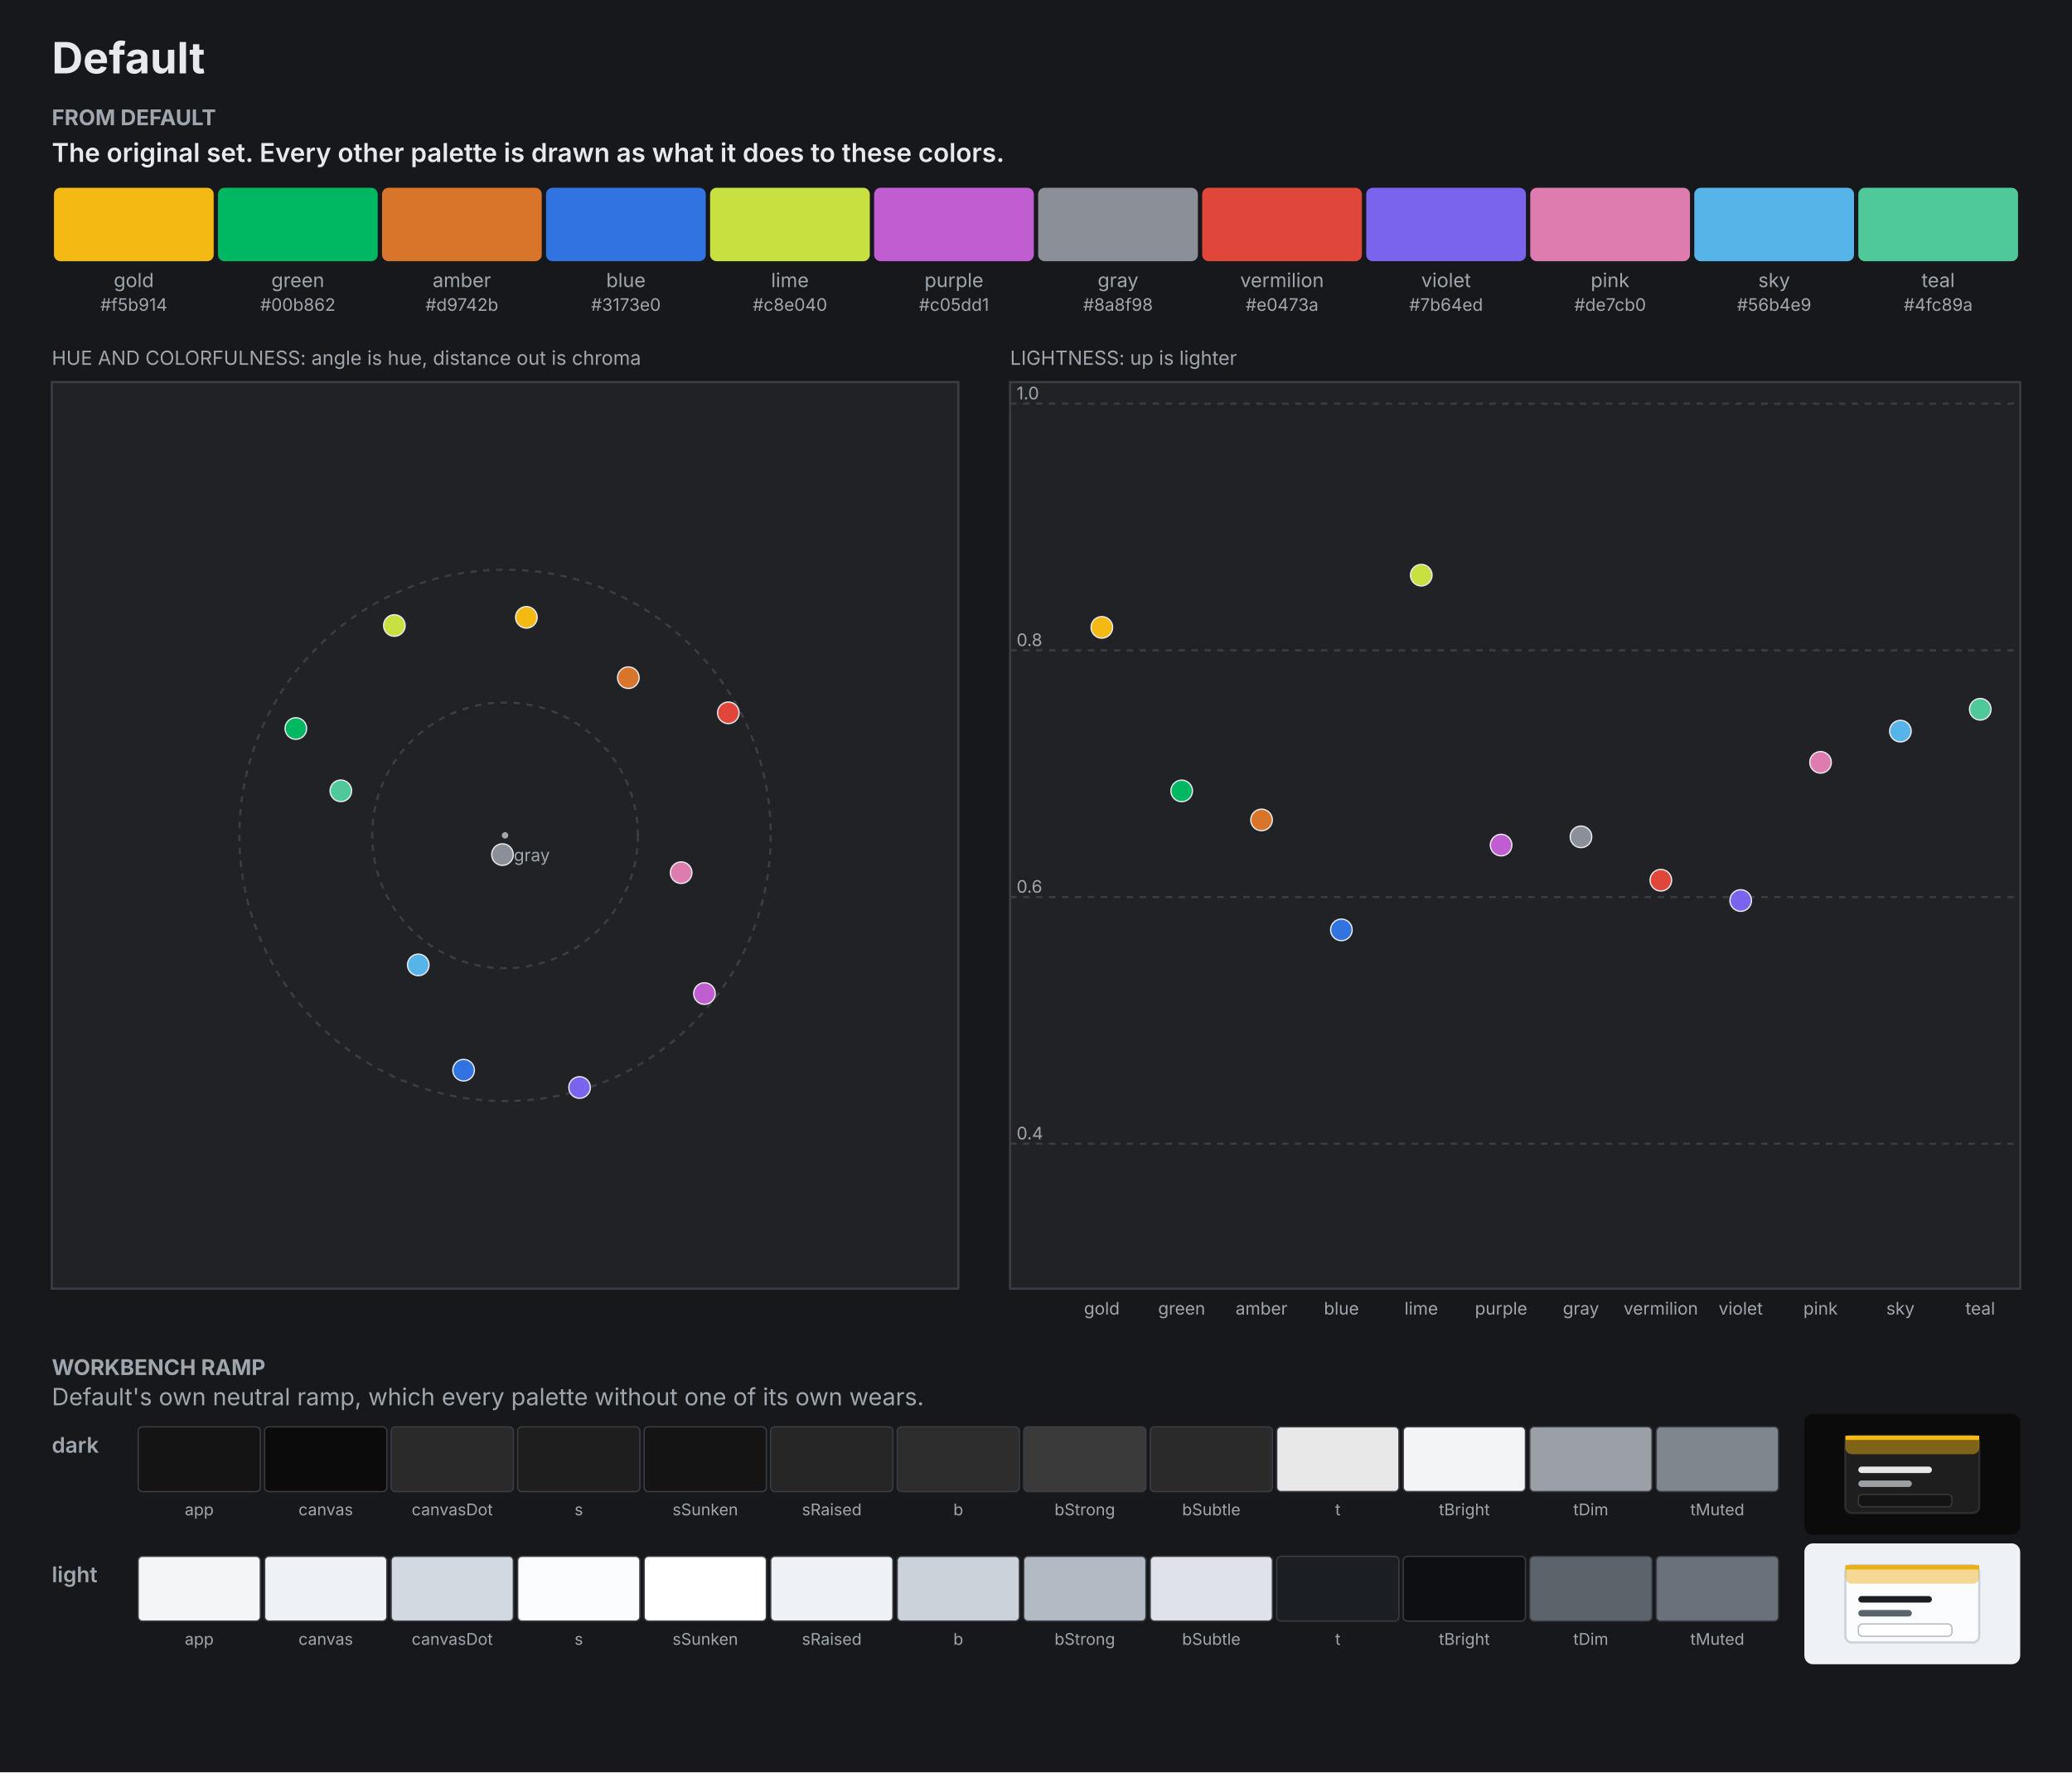
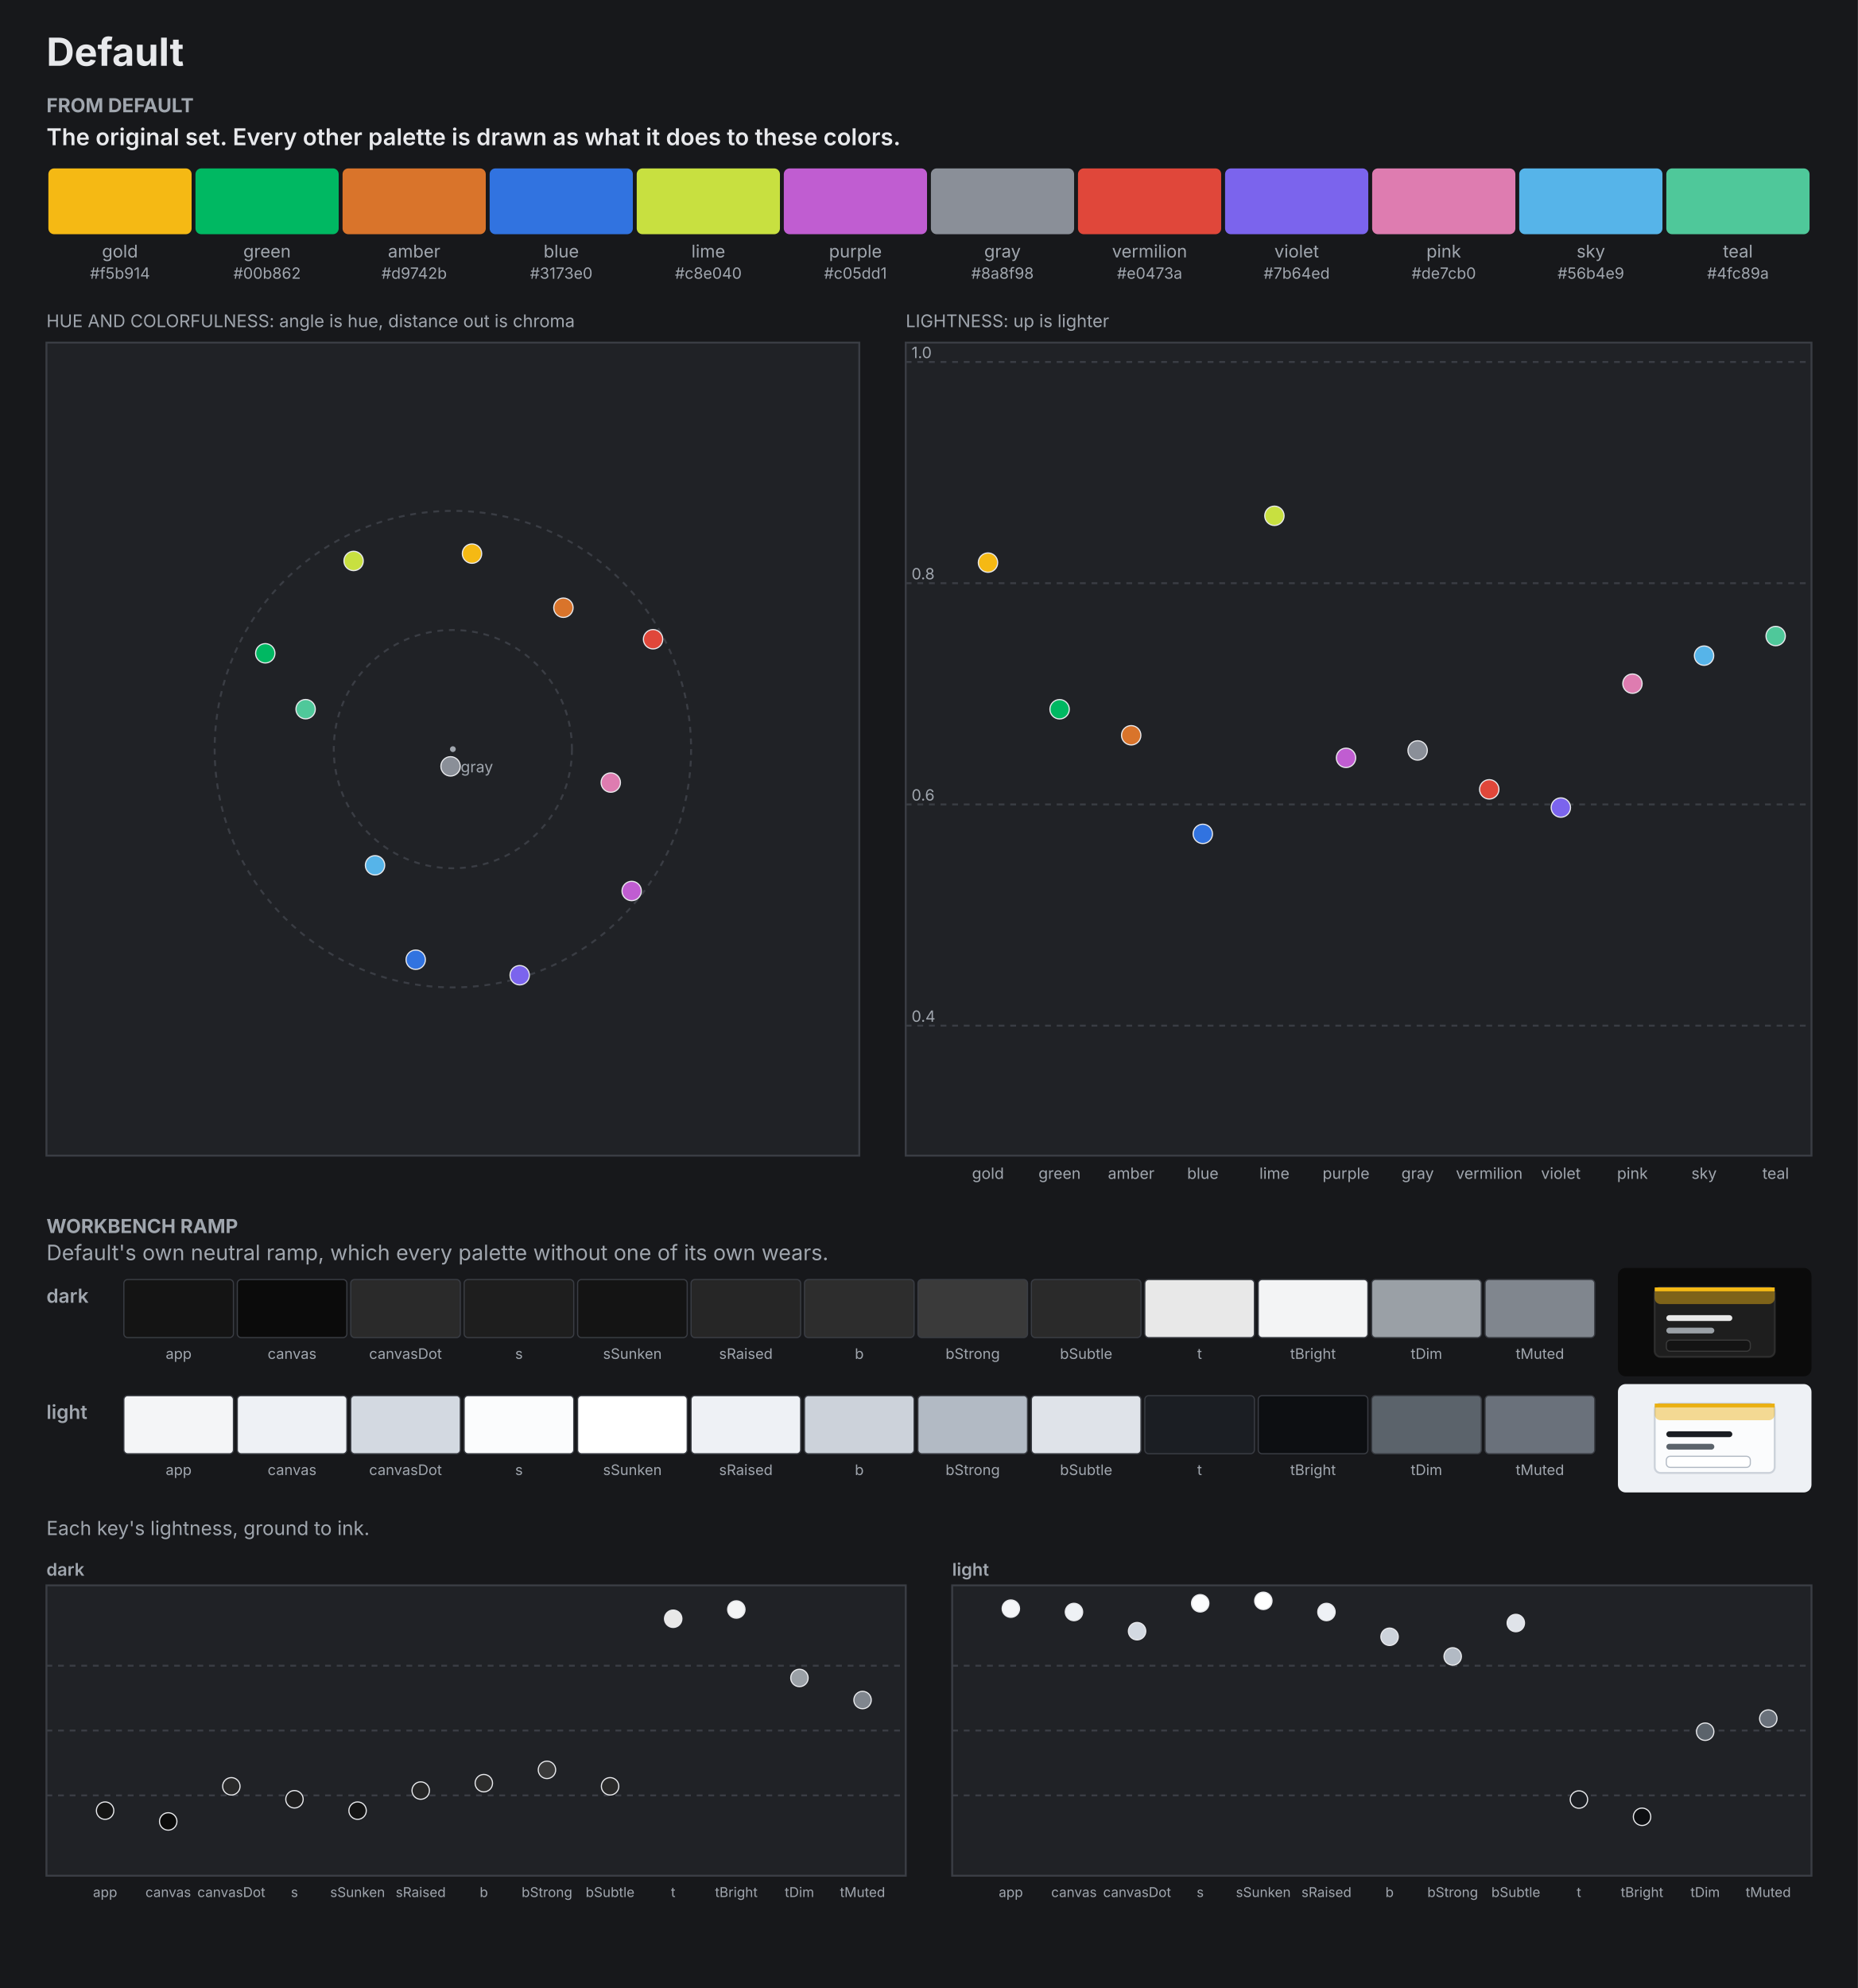
- <svg xmlns="http://www.w3.org/2000/svg" width="960" height="821" viewBox="0 0 960 821" font-family="system-ui, -apple-system, Segoe UI, sans-serif">
+ <svg xmlns="http://www.w3.org/2000/svg" width="960" height="1027" viewBox="0 0 960 1027" font-family="system-ui, -apple-system, Segoe UI, sans-serif">
  <defs>
    <marker id="head" viewBox="0 0 6 6" refX="5" refY="3" markerWidth="6" markerHeight="6" orient="auto">
      <path d="M0,0 L6,3 L0,6 z" fill="#e8e9ec" />
    </marker>
    <marker id="headDim" viewBox="0 0 6 6" refX="5" refY="3" markerWidth="6" markerHeight="6" orient="auto">
      <path d="M0,0 L6,3 L0,6 z" fill="#a0a6ae" />
    </marker>
    <linearGradient id="hues">
      <stop offset="0" stop-color="oklch(0.75 0.12 0)" />
      <stop offset="0.042" stop-color="oklch(0.75 0.12 15)" />
      <stop offset="0.083" stop-color="oklch(0.75 0.12 30)" />
      <stop offset="0.125" stop-color="oklch(0.75 0.12 45)" />
      <stop offset="0.167" stop-color="oklch(0.75 0.12 60)" />
      <stop offset="0.208" stop-color="oklch(0.75 0.12 75)" />
      <stop offset="0.25" stop-color="oklch(0.75 0.12 90)" />
      <stop offset="0.292" stop-color="oklch(0.75 0.12 105)" />
      <stop offset="0.333" stop-color="oklch(0.75 0.12 120)" />
      <stop offset="0.375" stop-color="oklch(0.75 0.12 135)" />
      <stop offset="0.417" stop-color="oklch(0.75 0.12 150)" />
      <stop offset="0.458" stop-color="oklch(0.75 0.12 165)" />
      <stop offset="0.5" stop-color="oklch(0.75 0.12 180)" />
      <stop offset="0.542" stop-color="oklch(0.75 0.12 195)" />
      <stop offset="0.583" stop-color="oklch(0.75 0.12 210)" />
      <stop offset="0.625" stop-color="oklch(0.75 0.12 225)" />
      <stop offset="0.667" stop-color="oklch(0.75 0.12 240)" />
      <stop offset="0.708" stop-color="oklch(0.75 0.12 255)" />
      <stop offset="0.75" stop-color="oklch(0.75 0.12 270)" />
      <stop offset="0.792" stop-color="oklch(0.75 0.12 285)" />
      <stop offset="0.833" stop-color="oklch(0.75 0.12 300)" />
      <stop offset="0.875" stop-color="oklch(0.75 0.12 315)" />
      <stop offset="0.917" stop-color="oklch(0.75 0.12 330)" />
      <stop offset="0.958" stop-color="oklch(0.75 0.12 345)" />
      <stop offset="1" stop-color="oklch(0.75 0.12 360)" />
    </linearGradient>
    <linearGradient id="plasma">
      <stop offset="0" stop-color="rgb(13,8,135)" />
      <stop offset="0.031" stop-color="rgb(29.031,6.594,141.75)" />
      <stop offset="0.062" stop-color="rgb(45.062,5.188,148.5)" />
      <stop offset="0.094" stop-color="rgb(61.094,3.781,155.25)" />
      <stop offset="0.125" stop-color="rgb(75.5,2.75,160.125)" />
      <stop offset="0.156" stop-color="rgb(87.875,2.188,162.656)" />
      <stop offset="0.188" stop-color="rgb(100.25,1.625,165.188)" />
      <stop offset="0.219" stop-color="rgb(112.625,1.062,167.719)" />
      <stop offset="0.25" stop-color="rgb(124.5,6.5,165.5)" />
      <stop offset="0.281" stop-color="rgb(136.312,12.688,162.688)" />
      <stop offset="0.312" stop-color="rgb(148.125,18.875,159.875)" />
      <stop offset="0.344" stop-color="rgb(159.094,26,155.75)" />
      <stop offset="0.375" stop-color="rgb(168.375,35,149)" />
      <stop offset="0.406" stop-color="rgb(177.656,44,142.25)" />
      <stop offset="0.438" stop-color="rgb(186.938,53,135.5)" />
      <stop offset="0.469" stop-color="rgb(194.906,62,128.094)" />
      <stop offset="0.5" stop-color="rgb(202.5,71,120.5)" />
      <stop offset="0.531" stop-color="rgb(210.094,80,112.906)" />
      <stop offset="0.562" stop-color="rgb(217.312,89.125,105.5)" />
      <stop offset="0.594" stop-color="rgb(223.219,98.688,98.75)" />
      <stop offset="0.625" stop-color="rgb(229.125,108.25,92)" />
      <stop offset="0.656" stop-color="rgb(235.031,117.812,85.25)" />
      <stop offset="0.688" stop-color="rgb(239.625,128.125,78.312)" />
      <stop offset="0.719" stop-color="rgb(243.562,138.812,71.281)" />
      <stop offset="0.75" stop-color="rgb(247.5,149.5,64.25)" />
      <stop offset="0.781" stop-color="rgb(251.062,160.344,57.375)" />
      <stop offset="0.812" stop-color="rgb(251.625,172.438,51.75)" />
      <stop offset="0.844" stop-color="rgb(252.188,184.531,46.125)" />
      <stop offset="0.875" stop-color="rgb(252.75,196.625,40.5)" />
      <stop offset="0.906" stop-color="rgb(250.969,209.344,37.219)" />
      <stop offset="0.938" stop-color="rgb(247.312,222.562,35.812)" />
      <stop offset="0.969" stop-color="rgb(243.656,235.781,34.406)" />
      <stop offset="1" stop-color="rgb(240,249,33)" />
    </linearGradient>
  </defs>
-   <rect x="0" y="0" width="960" height="821" fill="#17181b" />
+   <rect x="0" y="0" width="960" height="1027" fill="#17181b" />
  <text x="24" y="34" font-size="20" fill="#e8e9ec" font-weight="700" text-anchor="start">Default</text>
  <text x="24" y="58" font-size="10" fill="#a0a6ae" font-weight="700" text-anchor="start">FROM DEFAULT</text>
  <text x="24" y="75" font-size="12" fill="#e8e9ec" font-weight="600" text-anchor="start">The original set. Every other palette is drawn as what it does to these colors.</text>
  <rect x="25" y="87" width="74" height="34" fill="#f5b914" rx="3" />
  <text x="62" y="133" font-size="9" fill="#a0a6ae" font-weight="400" text-anchor="middle">gold</text>
  <text x="62" y="144" font-size="8" fill="#a0a6ae" font-weight="400" text-anchor="middle">#f5b914</text>
  <rect x="101" y="87" width="74" height="34" fill="#00b862" rx="3" />
  <text x="138" y="133" font-size="9" fill="#a0a6ae" font-weight="400" text-anchor="middle">green</text>
  <text x="138" y="144" font-size="8" fill="#a0a6ae" font-weight="400" text-anchor="middle">#00b862</text>
  <rect x="177" y="87" width="74" height="34" fill="#d9742b" rx="3" />
  <text x="214" y="133" font-size="9" fill="#a0a6ae" font-weight="400" text-anchor="middle">amber</text>
  <text x="214" y="144" font-size="8" fill="#a0a6ae" font-weight="400" text-anchor="middle">#d9742b</text>
  <rect x="253" y="87" width="74" height="34" fill="#3173e0" rx="3" />
  <text x="290" y="133" font-size="9" fill="#a0a6ae" font-weight="400" text-anchor="middle">blue</text>
  <text x="290" y="144" font-size="8" fill="#a0a6ae" font-weight="400" text-anchor="middle">#3173e0</text>
  <rect x="329" y="87" width="74" height="34" fill="#c8e040" rx="3" />
  <text x="366" y="133" font-size="9" fill="#a0a6ae" font-weight="400" text-anchor="middle">lime</text>
  <text x="366" y="144" font-size="8" fill="#a0a6ae" font-weight="400" text-anchor="middle">#c8e040</text>
  <rect x="405" y="87" width="74" height="34" fill="#c05dd1" rx="3" />
  <text x="442" y="133" font-size="9" fill="#a0a6ae" font-weight="400" text-anchor="middle">purple</text>
  <text x="442" y="144" font-size="8" fill="#a0a6ae" font-weight="400" text-anchor="middle">#c05dd1</text>
  <rect x="481" y="87" width="74" height="34" fill="#8a8f98" rx="3" />
  <text x="518" y="133" font-size="9" fill="#a0a6ae" font-weight="400" text-anchor="middle">gray</text>
  <text x="518" y="144" font-size="8" fill="#a0a6ae" font-weight="400" text-anchor="middle">#8a8f98</text>
  <rect x="557" y="87" width="74" height="34" fill="#e0473a" rx="3" />
  <text x="594" y="133" font-size="9" fill="#a0a6ae" font-weight="400" text-anchor="middle">vermilion</text>
  <text x="594" y="144" font-size="8" fill="#a0a6ae" font-weight="400" text-anchor="middle">#e0473a</text>
  <rect x="633" y="87" width="74" height="34" fill="#7b64ed" rx="3" />
  <text x="670" y="133" font-size="9" fill="#a0a6ae" font-weight="400" text-anchor="middle">violet</text>
  <text x="670" y="144" font-size="8" fill="#a0a6ae" font-weight="400" text-anchor="middle">#7b64ed</text>
  <rect x="709" y="87" width="74" height="34" fill="#de7cb0" rx="3" />
  <text x="746" y="133" font-size="9" fill="#a0a6ae" font-weight="400" text-anchor="middle">pink</text>
  <text x="746" y="144" font-size="8" fill="#a0a6ae" font-weight="400" text-anchor="middle">#de7cb0</text>
  <rect x="785" y="87" width="74" height="34" fill="#56b4e9" rx="3" />
  <text x="822" y="133" font-size="9" fill="#a0a6ae" font-weight="400" text-anchor="middle">sky</text>
  <text x="822" y="144" font-size="8" fill="#a0a6ae" font-weight="400" text-anchor="middle">#56b4e9</text>
  <rect x="861" y="87" width="74" height="34" fill="#4fc89a" rx="3" />
  <text x="898" y="133" font-size="9" fill="#a0a6ae" font-weight="400" text-anchor="middle">teal</text>
  <text x="898" y="144" font-size="8" fill="#a0a6ae" font-weight="400" text-anchor="middle">#4fc89a</text>
  <text x="24" y="169" font-size="9" fill="#a0a6ae" font-weight="400" text-anchor="start">HUE AND COLORFULNESS: angle is hue, distance out is chroma</text>
  <rect x="24" y="177" width="420" height="420" fill="#202226" stroke="#3a3d44" />
  <path d="M430,387 A196,196 0 0 0 429.254,369.917" stroke="oklch(0.75 0.13 2.5)" stroke-width="5" fill="none" />
  <path d="M429.254,369.917 A196,196 0 0 0 427.022,352.965" stroke="oklch(0.75 0.13 7.5)" stroke-width="5" fill="none" />
  <path d="M427.022,352.965 A196,196 0 0 0 423.321,336.271" stroke="oklch(0.75 0.13 12.5)" stroke-width="5" fill="none" />
  <path d="M423.321,336.271 A196,196 0 0 0 418.18,319.964" stroke="oklch(0.75 0.13 17.5)" stroke-width="5" fill="none" />
  <path d="M418.18,319.964 A196,196 0 0 0 411.636,304.167" stroke="oklch(0.75 0.13 22.5)" stroke-width="5" fill="none" />
  <path d="M411.636,304.167 A196,196 0 0 0 403.741,289" stroke="oklch(0.75 0.13 27.5)" stroke-width="5" fill="none" />
  <path d="M403.741,289 A196,196 0 0 0 394.554,274.579" stroke="oklch(0.75 0.13 32.5)" stroke-width="5" fill="none" />
  <path d="M394.554,274.579 A196,196 0 0 0 384.145,261.014" stroke="oklch(0.75 0.13 37.5)" stroke-width="5" fill="none" />
  <path d="M384.145,261.014 A196,196 0 0 0 372.593,248.407" stroke="oklch(0.75 0.13 42.5)" stroke-width="5" fill="none" />
  <path d="M372.593,248.407 A196,196 0 0 0 359.986,236.855" stroke="oklch(0.75 0.13 47.5)" stroke-width="5" fill="none" />
  <path d="M359.986,236.855 A196,196 0 0 0 346.421,226.446" stroke="oklch(0.75 0.13 52.5)" stroke-width="5" fill="none" />
  <path d="M346.421,226.446 A196,196 0 0 0 332,217.259" stroke="oklch(0.75 0.13 57.5)" stroke-width="5" fill="none" />
  <path d="M332,217.259 A196,196 0 0 0 316.833,209.364" stroke="oklch(0.75 0.13 62.5)" stroke-width="5" fill="none" />
  <path d="M316.833,209.364 A196,196 0 0 0 301.036,202.82" stroke="oklch(0.75 0.13 67.5)" stroke-width="5" fill="none" />
  <path d="M301.036,202.82 A196,196 0 0 0 284.729,197.679" stroke="oklch(0.75 0.13 72.5)" stroke-width="5" fill="none" />
  <path d="M284.729,197.679 A196,196 0 0 0 268.035,193.978" stroke="oklch(0.75 0.13 77.5)" stroke-width="5" fill="none" />
  <path d="M268.035,193.978 A196,196 0 0 0 251.083,191.746" stroke="oklch(0.75 0.13 82.5)" stroke-width="5" fill="none" />
  <path d="M251.083,191.746 A196,196 0 0 0 234,191" stroke="oklch(0.75 0.13 87.5)" stroke-width="5" fill="none" />
  <path d="M234,191 A196,196 0 0 0 216.917,191.746" stroke="oklch(0.75 0.13 92.5)" stroke-width="5" fill="none" />
  <path d="M216.917,191.746 A196,196 0 0 0 199.965,193.978" stroke="oklch(0.75 0.13 97.5)" stroke-width="5" fill="none" />
  <path d="M199.965,193.978 A196,196 0 0 0 183.271,197.679" stroke="oklch(0.75 0.13 102.5)" stroke-width="5" fill="none" />
  <path d="M183.271,197.679 A196,196 0 0 0 166.964,202.82" stroke="oklch(0.75 0.13 107.5)" stroke-width="5" fill="none" />
  <path d="M166.964,202.82 A196,196 0 0 0 151.167,209.364" stroke="oklch(0.75 0.13 112.5)" stroke-width="5" fill="none" />
  <path d="M151.167,209.364 A196,196 0 0 0 136,217.259" stroke="oklch(0.75 0.13 117.5)" stroke-width="5" fill="none" />
  <path d="M136,217.259 A196,196 0 0 0 121.579,226.446" stroke="oklch(0.75 0.13 122.5)" stroke-width="5" fill="none" />
  <path d="M121.579,226.446 A196,196 0 0 0 108.014,236.855" stroke="oklch(0.75 0.13 127.5)" stroke-width="5" fill="none" />
  <path d="M108.014,236.855 A196,196 0 0 0 95.407,248.407" stroke="oklch(0.75 0.13 132.5)" stroke-width="5" fill="none" />
  <path d="M95.407,248.407 A196,196 0 0 0 83.855,261.014" stroke="oklch(0.75 0.13 137.5)" stroke-width="5" fill="none" />
  <path d="M83.855,261.014 A196,196 0 0 0 73.446,274.579" stroke="oklch(0.75 0.13 142.5)" stroke-width="5" fill="none" />
  <path d="M73.446,274.579 A196,196 0 0 0 64.259,289" stroke="oklch(0.75 0.13 147.5)" stroke-width="5" fill="none" />
  <path d="M64.259,289 A196,196 0 0 0 56.364,304.167" stroke="oklch(0.75 0.13 152.5)" stroke-width="5" fill="none" />
  <path d="M56.364,304.167 A196,196 0 0 0 49.82,319.964" stroke="oklch(0.75 0.13 157.5)" stroke-width="5" fill="none" />
  <path d="M49.82,319.964 A196,196 0 0 0 44.679,336.271" stroke="oklch(0.75 0.13 162.5)" stroke-width="5" fill="none" />
  <path d="M44.679,336.271 A196,196 0 0 0 40.978,352.965" stroke="oklch(0.75 0.13 167.5)" stroke-width="5" fill="none" />
  <path d="M40.978,352.965 A196,196 0 0 0 38.746,369.917" stroke="oklch(0.75 0.13 172.5)" stroke-width="5" fill="none" />
  <path d="M38.746,369.917 A196,196 0 0 0 38,387" stroke="oklch(0.75 0.13 177.5)" stroke-width="5" fill="none" />
  <path d="M38,387 A196,196 0 0 0 38.746,404.083" stroke="oklch(0.75 0.13 182.5)" stroke-width="5" fill="none" />
  <path d="M38.746,404.083 A196,196 0 0 0 40.978,421.035" stroke="oklch(0.75 0.13 187.5)" stroke-width="5" fill="none" />
  <path d="M40.978,421.035 A196,196 0 0 0 44.679,437.729" stroke="oklch(0.75 0.13 192.5)" stroke-width="5" fill="none" />
  <path d="M44.679,437.729 A196,196 0 0 0 49.82,454.036" stroke="oklch(0.75 0.13 197.5)" stroke-width="5" fill="none" />
  <path d="M49.82,454.036 A196,196 0 0 0 56.364,469.833" stroke="oklch(0.75 0.13 202.5)" stroke-width="5" fill="none" />
  <path d="M56.364,469.833 A196,196 0 0 0 64.259,485" stroke="oklch(0.75 0.13 207.5)" stroke-width="5" fill="none" />
  <path d="M64.259,485 A196,196 0 0 0 73.446,499.421" stroke="oklch(0.75 0.13 212.5)" stroke-width="5" fill="none" />
  <path d="M73.446,499.421 A196,196 0 0 0 83.855,512.986" stroke="oklch(0.75 0.13 217.5)" stroke-width="5" fill="none" />
  <path d="M83.855,512.986 A196,196 0 0 0 95.407,525.593" stroke="oklch(0.75 0.13 222.5)" stroke-width="5" fill="none" />
  <path d="M95.407,525.593 A196,196 0 0 0 108.014,537.145" stroke="oklch(0.75 0.13 227.5)" stroke-width="5" fill="none" />
  <path d="M108.014,537.145 A196,196 0 0 0 121.579,547.554" stroke="oklch(0.75 0.13 232.5)" stroke-width="5" fill="none" />
  <path d="M121.579,547.554 A196,196 0 0 0 136,556.741" stroke="oklch(0.75 0.13 237.5)" stroke-width="5" fill="none" />
  <path d="M136,556.741 A196,196 0 0 0 151.167,564.636" stroke="oklch(0.75 0.13 242.5)" stroke-width="5" fill="none" />
  <path d="M151.167,564.636 A196,196 0 0 0 166.964,571.18" stroke="oklch(0.75 0.13 247.5)" stroke-width="5" fill="none" />
  <path d="M166.964,571.18 A196,196 0 0 0 183.271,576.321" stroke="oklch(0.75 0.13 252.5)" stroke-width="5" fill="none" />
  <path d="M183.271,576.321 A196,196 0 0 0 199.965,580.022" stroke="oklch(0.75 0.13 257.5)" stroke-width="5" fill="none" />
  <path d="M199.965,580.022 A196,196 0 0 0 216.917,582.254" stroke="oklch(0.75 0.13 262.5)" stroke-width="5" fill="none" />
  <path d="M216.917,582.254 A196,196 0 0 0 234,583" stroke="oklch(0.75 0.13 267.5)" stroke-width="5" fill="none" />
  <path d="M234,583 A196,196 0 0 0 251.083,582.254" stroke="oklch(0.75 0.13 272.5)" stroke-width="5" fill="none" />
  <path d="M251.083,582.254 A196,196 0 0 0 268.035,580.022" stroke="oklch(0.75 0.13 277.5)" stroke-width="5" fill="none" />
  <path d="M268.035,580.022 A196,196 0 0 0 284.729,576.321" stroke="oklch(0.75 0.13 282.5)" stroke-width="5" fill="none" />
  <path d="M284.729,576.321 A196,196 0 0 0 301.036,571.18" stroke="oklch(0.75 0.13 287.5)" stroke-width="5" fill="none" />
  <path d="M301.036,571.18 A196,196 0 0 0 316.833,564.636" stroke="oklch(0.75 0.13 292.5)" stroke-width="5" fill="none" />
  <path d="M316.833,564.636 A196,196 0 0 0 332,556.741" stroke="oklch(0.75 0.13 297.5)" stroke-width="5" fill="none" />
  <path d="M332,556.741 A196,196 0 0 0 346.421,547.554" stroke="oklch(0.75 0.13 302.5)" stroke-width="5" fill="none" />
  <path d="M346.421,547.554 A196,196 0 0 0 359.986,537.145" stroke="oklch(0.75 0.13 307.5)" stroke-width="5" fill="none" />
  <path d="M359.986,537.145 A196,196 0 0 0 372.593,525.593" stroke="oklch(0.75 0.13 312.5)" stroke-width="5" fill="none" />
  <path d="M372.593,525.593 A196,196 0 0 0 384.145,512.986" stroke="oklch(0.75 0.13 317.5)" stroke-width="5" fill="none" />
  <path d="M384.145,512.986 A196,196 0 0 0 394.554,499.421" stroke="oklch(0.75 0.13 322.5)" stroke-width="5" fill="none" />
  <path d="M394.554,499.421 A196,196 0 0 0 403.741,485" stroke="oklch(0.75 0.13 327.5)" stroke-width="5" fill="none" />
  <path d="M403.741,485 A196,196 0 0 0 411.636,469.833" stroke="oklch(0.75 0.13 332.5)" stroke-width="5" fill="none" />
  <path d="M411.636,469.833 A196,196 0 0 0 418.18,454.036" stroke="oklch(0.75 0.13 337.5)" stroke-width="5" fill="none" />
  <path d="M418.18,454.036 A196,196 0 0 0 423.321,437.729" stroke="oklch(0.75 0.13 342.5)" stroke-width="5" fill="none" />
  <path d="M423.321,437.729 A196,196 0 0 0 427.022,421.035" stroke="oklch(0.75 0.13 347.5)" stroke-width="5" fill="none" />
  <path d="M427.022,421.035 A196,196 0 0 0 429.254,404.083" stroke="oklch(0.75 0.13 352.5)" stroke-width="5" fill="none" />
  <path d="M429.254,404.083 A196,196 0 0 0 430,387" stroke="oklch(0.75 0.13 357.5)" stroke-width="5" fill="none" />
  <circle cx="234" cy="387" r="61.546" fill="none" stroke="#3a3d44" stroke-dasharray="3 3" />
  <circle cx="234" cy="387" r="123.092" fill="none" stroke="#3a3d44" stroke-dasharray="3 3" />
  <circle cx="234" cy="387" r="1.5" fill="#a0a6ae" />
  <text x="238" y="399" font-size="8" fill="#a0a6ae" font-weight="400" text-anchor="start">gray</text>
  <text x="468" y="169" font-size="9" fill="#a0a6ae" font-weight="400" text-anchor="start">LIGHTNESS: up is lighter</text>
  <rect x="468" y="177" width="468" height="420" fill="#202226" stroke="#3a3d44" />
  <line x1="468" x2="936" y1="529.857" y2="529.857" stroke="#3a3d44" stroke-dasharray="3 3" />
  <text x="471" y="527.857" font-size="8" fill="#a0a6ae" font-weight="400" text-anchor="start">0.4</text>
  <line x1="468" x2="936" y1="415.571" y2="415.571" stroke="#3a3d44" stroke-dasharray="3 3" />
  <text x="471" y="413.571" font-size="8" fill="#a0a6ae" font-weight="400" text-anchor="start">0.6</text>
  <line x1="468" x2="936" y1="301.286" y2="301.286" stroke="#3a3d44" stroke-dasharray="3 3" />
  <text x="471" y="299.286" font-size="8" fill="#a0a6ae" font-weight="400" text-anchor="start">0.8</text>
  <line x1="468" x2="936" y1="187" y2="187" stroke="#3a3d44" stroke-dasharray="3 3" />
  <text x="471" y="185" font-size="8" fill="#a0a6ae" font-weight="400" text-anchor="start">1.0</text>
  <circle cx="243.889" cy="285.998" r="5" fill="#f5b914" stroke="#e8e9ec" stroke-width="0.6" />
  <circle cx="510.5" cy="290.644" r="5" fill="#f5b914" stroke="#e8e9ec" stroke-width="0.6" />
  <text x="510.5" y="609" font-size="8" fill="#a0a6ae" font-weight="400" text-anchor="middle">gold</text>
  <circle cx="137.07" cy="337.492" r="5" fill="#00b862" stroke="#e8e9ec" stroke-width="0.6" />
  <circle cx="547.5" cy="366.402" r="5" fill="#00b862" stroke="#e8e9ec" stroke-width="0.6" />
  <text x="547.5" y="609" font-size="8" fill="#a0a6ae" font-weight="400" text-anchor="middle">green</text>
  <circle cx="291.119" cy="313.948" r="5" fill="#d9742b" stroke="#e8e9ec" stroke-width="0.6" />
  <circle cx="584.5" cy="379.848" r="5" fill="#d9742b" stroke="#e8e9ec" stroke-width="0.6" />
  <text x="584.5" y="609" font-size="8" fill="#a0a6ae" font-weight="400" text-anchor="middle">amber</text>
  <circle cx="214.804" cy="495.786" r="5" fill="#3173e0" stroke="#e8e9ec" stroke-width="0.6" />
  <circle cx="621.5" cy="430.779" r="5" fill="#3173e0" stroke="#e8e9ec" stroke-width="0.6" />
  <text x="621.5" y="609" font-size="8" fill="#a0a6ae" font-weight="400" text-anchor="middle">blue</text>
  <circle cx="182.711" cy="289.786" r="5" fill="#c8e040" stroke="#e8e9ec" stroke-width="0.6" />
  <circle cx="658.5" cy="266.46" r="5" fill="#c8e040" stroke="#e8e9ec" stroke-width="0.6" />
  <text x="658.5" y="609" font-size="8" fill="#a0a6ae" font-weight="400" text-anchor="middle">lime</text>
  <circle cx="326.39" cy="460.284" r="5" fill="#c05dd1" stroke="#e8e9ec" stroke-width="0.6" />
  <circle cx="695.5" cy="391.506" r="5" fill="#c05dd1" stroke="#e8e9ec" stroke-width="0.6" />
  <text x="695.5" y="609" font-size="8" fill="#a0a6ae" font-weight="400" text-anchor="middle">purple</text>
  <circle cx="232.806" cy="395.902" r="5" fill="#8a8f98" stroke="#e8e9ec" stroke-width="0.6" />
  <circle cx="732.5" cy="387.679" r="5" fill="#8a8f98" stroke="#e8e9ec" stroke-width="0.6" />
  <text x="732.5" y="609" font-size="8" fill="#a0a6ae" font-weight="400" text-anchor="middle">gray</text>
  <circle cx="337.447" cy="330.228" r="5" fill="#e0473a" stroke="#e8e9ec" stroke-width="0.6" />
  <circle cx="769.5" cy="407.776" r="5" fill="#e0473a" stroke="#e8e9ec" stroke-width="0.6" />
  <text x="769.5" y="609" font-size="8" fill="#a0a6ae" font-weight="400" text-anchor="middle">vermilion</text>
  <circle cx="268.527" cy="503.797" r="5" fill="#7b64ed" stroke="#e8e9ec" stroke-width="0.6" />
  <circle cx="806.5" cy="417.181" r="5" fill="#7b64ed" stroke="#e8e9ec" stroke-width="0.6" />
  <text x="806.5" y="609" font-size="8" fill="#a0a6ae" font-weight="400" text-anchor="middle">violet</text>
  <circle cx="315.591" cy="404.276" r="5" fill="#de7cb0" stroke="#e8e9ec" stroke-width="0.6" />
  <circle cx="843.5" cy="353.169" r="5" fill="#de7cb0" stroke="#e8e9ec" stroke-width="0.6" />
  <text x="843.5" y="609" font-size="8" fill="#a0a6ae" font-weight="400" text-anchor="middle">pink</text>
  <circle cx="193.79" cy="447.013" r="5" fill="#56b4e9" stroke="#e8e9ec" stroke-width="0.6" />
  <circle cx="880.5" cy="338.703" r="5" fill="#56b4e9" stroke="#e8e9ec" stroke-width="0.6" />
  <text x="880.5" y="609" font-size="8" fill="#a0a6ae" font-weight="400" text-anchor="middle">sky</text>
  <circle cx="157.92" cy="366.353" r="5" fill="#4fc89a" stroke="#e8e9ec" stroke-width="0.6" />
  <circle cx="917.5" cy="328.584" r="5" fill="#4fc89a" stroke="#e8e9ec" stroke-width="0.6" />
  <text x="917.5" y="609" font-size="8" fill="#a0a6ae" font-weight="400" text-anchor="middle">teal</text>
  <text x="24" y="637" font-size="10" fill="#a0a6ae" font-weight="700" text-anchor="start">WORKBENCH RAMP</text>
  <text x="24" y="651" font-size="11" fill="#a0a6ae" font-weight="400" text-anchor="start">Default's own neutral ramp, which every palette without one of its own wears.</text>
  <text x="24" y="673" font-size="10" fill="#a0a6ae" font-weight="600" text-anchor="start">dark</text>
  <rect x="64" y="661" width="56.615" height="30" fill="#141414" rx="2" stroke="#3a3d44" stroke-width="0.6" />
  <text x="92.308" y="702" font-size="7.5" fill="#a0a6ae" font-weight="400" text-anchor="middle">app</text>
  <rect x="122.615" y="661" width="56.615" height="30" fill="#0b0b0b" rx="2" stroke="#3a3d44" stroke-width="0.6" />
  <text x="150.923" y="702" font-size="7.5" fill="#a0a6ae" font-weight="400" text-anchor="middle">canvas</text>
  <rect x="181.231" y="661" width="56.615" height="30" fill="#2a2a2a" rx="2" stroke="#3a3d44" stroke-width="0.6" />
  <text x="209.538" y="702" font-size="7.5" fill="#a0a6ae" font-weight="400" text-anchor="middle">canvasDot</text>
  <rect x="239.846" y="661" width="56.615" height="30" fill="#1e1e1e" rx="2" stroke="#3a3d44" stroke-width="0.6" />
  <text x="268.154" y="702" font-size="7.5" fill="#a0a6ae" font-weight="400" text-anchor="middle">s</text>
  <rect x="298.462" y="661" width="56.615" height="30" fill="#141414" rx="2" stroke="#3a3d44" stroke-width="0.6" />
  <text x="326.769" y="702" font-size="7.5" fill="#a0a6ae" font-weight="400" text-anchor="middle">sSunken</text>
  <rect x="357.077" y="661" width="56.615" height="30" fill="#262626" rx="2" stroke="#3a3d44" stroke-width="0.6" />
  <text x="385.385" y="702" font-size="7.5" fill="#a0a6ae" font-weight="400" text-anchor="middle">sRaised</text>
  <rect x="415.692" y="661" width="56.615" height="30" fill="#2d2d2d" rx="2" stroke="#3a3d44" stroke-width="0.6" />
  <text x="444" y="702" font-size="7.5" fill="#a0a6ae" font-weight="400" text-anchor="middle">b</text>
  <rect x="474.308" y="661" width="56.615" height="30" fill="#3a3a3a" rx="2" stroke="#3a3d44" stroke-width="0.6" />
  <text x="502.615" y="702" font-size="7.5" fill="#a0a6ae" font-weight="400" text-anchor="middle">bStrong</text>
  <rect x="532.923" y="661" width="56.615" height="30" fill="#2a2a2a" rx="2" stroke="#3a3d44" stroke-width="0.6" />
  <text x="561.231" y="702" font-size="7.5" fill="#a0a6ae" font-weight="400" text-anchor="middle">bSubtle</text>
  <rect x="591.538" y="661" width="56.615" height="30" fill="#e8e8e8" rx="2" stroke="#3a3d44" stroke-width="0.6" />
  <text x="619.846" y="702" font-size="7.5" fill="#a0a6ae" font-weight="400" text-anchor="middle">t</text>
  <rect x="650.154" y="661" width="56.615" height="30" fill="#f3f4f5" rx="2" stroke="#3a3d44" stroke-width="0.6" />
  <text x="678.462" y="702" font-size="7.5" fill="#a0a6ae" font-weight="400" text-anchor="middle">tBright</text>
  <rect x="708.769" y="661" width="56.615" height="30" fill="#9aa0a6" rx="2" stroke="#3a3d44" stroke-width="0.6" />
  <text x="737.077" y="702" font-size="7.5" fill="#a0a6ae" font-weight="400" text-anchor="middle">tDim</text>
  <rect x="767.385" y="661" width="56.615" height="30" fill="#80868e" rx="2" stroke="#3a3d44" stroke-width="0.6" />
  <text x="795.692" y="702" font-size="7.5" fill="#a0a6ae" font-weight="400" text-anchor="middle">tMuted</text>
  <rect x="836" y="655" width="100" height="56" fill="#0b0b0b" rx="4" />
  <rect x="855" y="665.08" width="62" height="35.84" fill="#1e1e1e" rx="3" stroke="#2d2d2d" />
  <rect x="855" y="665.08" width="62" height="8.602" fill="#f5b914" rx="3" fill-opacity="0.45" />
  <rect x="855" y="665.08" width="62" height="2" fill="#f5b914" />
  <rect x="861" y="679.416" width="34.1" height="3" fill="#e8e8e8" rx="1.5" />
  <rect x="861" y="685.867" width="24.8" height="3" fill="#9aa0a6" rx="1.5" />
  <rect x="861" y="692.318" width="43.4" height="5.734" fill="#141414" rx="2" stroke="#3a3a3a" stroke-width="0.6" />
  <text x="24" y="733" font-size="10" fill="#a0a6ae" font-weight="600" text-anchor="start">light</text>
  <rect x="64" y="721" width="56.615" height="30" fill="#f4f5f7" rx="2" stroke="#3a3d44" stroke-width="0.6" />
  <text x="92.308" y="762" font-size="7.5" fill="#a0a6ae" font-weight="400" text-anchor="middle">app</text>
  <rect x="122.615" y="721" width="56.615" height="30" fill="#eef1f5" rx="2" stroke="#3a3d44" stroke-width="0.6" />
  <text x="150.923" y="762" font-size="7.5" fill="#a0a6ae" font-weight="400" text-anchor="middle">canvas</text>
  <rect x="181.231" y="721" width="56.615" height="30" fill="#d3d9e1" rx="2" stroke="#3a3d44" stroke-width="0.6" />
  <text x="209.538" y="762" font-size="7.5" fill="#a0a6ae" font-weight="400" text-anchor="middle">canvasDot</text>
  <rect x="239.846" y="721" width="56.615" height="30" fill="#fbfcfd" rx="2" stroke="#3a3d44" stroke-width="0.6" />
  <text x="268.154" y="762" font-size="7.5" fill="#a0a6ae" font-weight="400" text-anchor="middle">s</text>
  <rect x="298.462" y="721" width="56.615" height="30" fill="#ffffff" rx="2" stroke="#3a3d44" stroke-width="0.6" />
  <text x="326.769" y="762" font-size="7.5" fill="#a0a6ae" font-weight="400" text-anchor="middle">sSunken</text>
  <rect x="357.077" y="721" width="56.615" height="30" fill="#eef1f5" rx="2" stroke="#3a3d44" stroke-width="0.6" />
  <text x="385.385" y="762" font-size="7.5" fill="#a0a6ae" font-weight="400" text-anchor="middle">sRaised</text>
  <rect x="415.692" y="721" width="56.615" height="30" fill="#ccd2da" rx="2" stroke="#3a3d44" stroke-width="0.6" />
  <text x="444" y="762" font-size="7.5" fill="#a0a6ae" font-weight="400" text-anchor="middle">b</text>
  <rect x="474.308" y="721" width="56.615" height="30" fill="#b2bac4" rx="2" stroke="#3a3d44" stroke-width="0.6" />
  <text x="502.615" y="762" font-size="7.5" fill="#a0a6ae" font-weight="400" text-anchor="middle">bStrong</text>
  <rect x="532.923" y="721" width="56.615" height="30" fill="#dfe3e9" rx="2" stroke="#3a3d44" stroke-width="0.6" />
  <text x="561.231" y="762" font-size="7.5" fill="#a0a6ae" font-weight="400" text-anchor="middle">bSubtle</text>
  <rect x="591.538" y="721" width="56.615" height="30" fill="#1b1e23" rx="2" stroke="#3a3d44" stroke-width="0.6" />
  <text x="619.846" y="762" font-size="7.5" fill="#a0a6ae" font-weight="400" text-anchor="middle">t</text>
  <rect x="650.154" y="721" width="56.615" height="30" fill="#0d0f12" rx="2" stroke="#3a3d44" stroke-width="0.6" />
  <text x="678.462" y="762" font-size="7.5" fill="#a0a6ae" font-weight="400" text-anchor="middle">tBright</text>
  <rect x="708.769" y="721" width="56.615" height="30" fill="#5b636b" rx="2" stroke="#3a3d44" stroke-width="0.6" />
  <text x="737.077" y="762" font-size="7.5" fill="#a0a6ae" font-weight="400" text-anchor="middle">tDim</text>
  <rect x="767.385" y="721" width="56.615" height="30" fill="#6a717b" rx="2" stroke="#3a3d44" stroke-width="0.6" />
  <text x="795.692" y="762" font-size="7.5" fill="#a0a6ae" font-weight="400" text-anchor="middle">tMuted</text>
  <rect x="836" y="715" width="100" height="56" fill="#eef1f5" rx="4" />
  <rect x="855" y="725.08" width="62" height="35.84" fill="#fbfcfd" rx="3" stroke="#ccd2da" />
  <rect x="855" y="725.08" width="62" height="8.602" fill="#eab013" rx="3" fill-opacity="0.45" />
  <rect x="855" y="725.08" width="62" height="2" fill="#eab013" />
  <rect x="861" y="739.416" width="34.1" height="3" fill="#1b1e23" rx="1.5" />
  <rect x="861" y="745.867" width="24.8" height="3" fill="#5b636b" rx="1.5" />
  <rect x="861" y="752.318" width="43.4" height="5.734" fill="#ffffff" rx="2" stroke="#b2bac4" stroke-width="0.6" />
+   <text x="24" y="793" font-size="10" fill="#a0a6ae" font-weight="400" text-anchor="start">Each key's lightness, ground to ink.</text>
+   <rect x="24" y="819" width="444" height="150" fill="#202226" stroke="#3a3d44" />
+   <text x="24" y="814" font-size="9" fill="#a0a6ae" font-weight="600" text-anchor="start">dark</text>
+   <line x1="24" x2="468" y1="927.5" y2="927.5" stroke="#3a3d44" stroke-dasharray="3 3" />
+   <line x1="24" x2="468" y1="894" y2="894" stroke="#3a3d44" stroke-dasharray="3 3" />
+   <line x1="24" x2="468" y1="860.5" y2="860.5" stroke="#3a3d44" stroke-dasharray="3 3" />
+   <circle cx="54.308" cy="935.372" r="4.5" fill="#141414" stroke="#e8e9ec" stroke-width="0.6" />
+   <text x="54.308" y="980" font-size="7" fill="#a0a6ae" font-weight="400" text-anchor="middle">app</text>
+   <circle cx="86.923" cy="940.957" r="4.5" fill="#0b0b0b" stroke="#e8e9ec" stroke-width="0.6" />
+   <text x="86.923" y="980" font-size="7" fill="#a0a6ae" font-weight="400" text-anchor="middle">canvas</text>
+   <circle cx="119.538" cy="922.808" r="4.5" fill="#2a2a2a" stroke="#e8e9ec" stroke-width="0.6" />
+   <text x="119.538" y="980" font-size="7" fill="#a0a6ae" font-weight="400" text-anchor="middle">canvasDot</text>
+   <circle cx="152.154" cy="929.506" r="4.5" fill="#1e1e1e" stroke="#e8e9ec" stroke-width="0.6" />
+   <text x="152.154" y="980" font-size="7" fill="#a0a6ae" font-weight="400" text-anchor="middle">s</text>
+   <circle cx="184.769" cy="935.372" r="4.5" fill="#141414" stroke="#e8e9ec" stroke-width="0.6" />
+   <text x="184.769" y="980" font-size="7" fill="#a0a6ae" font-weight="400" text-anchor="middle">sSunken</text>
+   <circle cx="217.385" cy="925.005" r="4.5" fill="#262626" stroke="#e8e9ec" stroke-width="0.6" />
+   <text x="217.385" y="980" font-size="7" fill="#a0a6ae" font-weight="400" text-anchor="middle">sRaised</text>
+   <circle cx="250" cy="921.18" r="4.5" fill="#2d2d2d" stroke="#e8e9ec" stroke-width="0.6" />
+   <text x="250" y="980" font-size="7" fill="#a0a6ae" font-weight="400" text-anchor="middle">b</text>
+   <circle cx="282.615" cy="914.306" r="4.5" fill="#3a3a3a" stroke="#e8e9ec" stroke-width="0.6" />
+   <text x="282.615" y="980" font-size="7" fill="#a0a6ae" font-weight="400" text-anchor="middle">bStrong</text>
+   <circle cx="315.231" cy="922.808" r="4.5" fill="#2a2a2a" stroke="#e8e9ec" stroke-width="0.6" />
+   <text x="315.231" y="980" font-size="7" fill="#a0a6ae" font-weight="400" text-anchor="middle">bSubtle</text>
+   <circle cx="347.846" cy="836.246" r="4.5" fill="#e8e8e8" stroke="#e8e9ec" stroke-width="0.6" />
+   <text x="347.846" y="980" font-size="7" fill="#a0a6ae" font-weight="400" text-anchor="middle">t</text>
+   <circle cx="380.462" cy="831.466" r="4.5" fill="#f3f4f5" stroke="#e8e9ec" stroke-width="0.6" />
+   <text x="380.462" y="980" font-size="7" fill="#a0a6ae" font-weight="400" text-anchor="middle">tBright</text>
+   <circle cx="413.077" cy="866.829" r="4.5" fill="#9aa0a6" stroke="#e8e9ec" stroke-width="0.6" />
+   <text x="413.077" y="980" font-size="7" fill="#a0a6ae" font-weight="400" text-anchor="middle">tDim</text>
+   <circle cx="445.692" cy="878.232" r="4.5" fill="#80868e" stroke="#e8e9ec" stroke-width="0.6" />
+   <text x="445.692" y="980" font-size="7" fill="#a0a6ae" font-weight="400" text-anchor="middle">tMuted</text>
+   <rect x="492" y="819" width="444" height="150" fill="#202226" stroke="#3a3d44" />
+   <text x="492" y="814" font-size="9" fill="#a0a6ae" font-weight="600" text-anchor="start">light</text>
+   <line x1="492" x2="936" y1="927.5" y2="927.5" stroke="#3a3d44" stroke-dasharray="3 3" />
+   <line x1="492" x2="936" y1="894" y2="894" stroke="#3a3d44" stroke-dasharray="3 3" />
+   <line x1="492" x2="936" y1="860.5" y2="860.5" stroke="#3a3d44" stroke-dasharray="3 3" />
+   <circle cx="522.308" cy="831.026" r="4.5" fill="#f4f5f7" stroke="#e8e9ec" stroke-width="0.6" />
+   <text x="522.308" y="980" font-size="7" fill="#a0a6ae" font-weight="400" text-anchor="middle">app</text>
+   <circle cx="554.923" cy="832.761" r="4.5" fill="#eef1f5" stroke="#e8e9ec" stroke-width="0.6" />
+   <text x="554.923" y="980" font-size="7" fill="#a0a6ae" font-weight="400" text-anchor="middle">canvas</text>
+   <circle cx="587.538" cy="842.672" r="4.5" fill="#d3d9e1" stroke="#e8e9ec" stroke-width="0.6" />
+   <text x="587.538" y="980" font-size="7" fill="#a0a6ae" font-weight="400" text-anchor="middle">canvasDot</text>
+   <circle cx="620.154" cy="828.261" r="4.5" fill="#fbfcfd" stroke="#e8e9ec" stroke-width="0.6" />
+   <text x="620.154" y="980" font-size="7" fill="#a0a6ae" font-weight="400" text-anchor="middle">s</text>
+   <circle cx="652.769" cy="827" r="4.5" fill="#ffffff" stroke="#e8e9ec" stroke-width="0.6" />
+   <text x="652.769" y="980" font-size="7" fill="#a0a6ae" font-weight="400" text-anchor="middle">sSunken</text>
+   <circle cx="685.385" cy="832.761" r="4.5" fill="#eef1f5" stroke="#e8e9ec" stroke-width="0.6" />
+   <text x="685.385" y="980" font-size="7" fill="#a0a6ae" font-weight="400" text-anchor="middle">sRaised</text>
+   <circle cx="718" cy="845.557" r="4.5" fill="#ccd2da" stroke="#e8e9ec" stroke-width="0.6" />
+   <text x="718" y="980" font-size="7" fill="#a0a6ae" font-weight="400" text-anchor="middle">b</text>
+   <circle cx="750.615" cy="855.715" r="4.5" fill="#b2bac4" stroke="#e8e9ec" stroke-width="0.6" />
+   <text x="750.615" y="980" font-size="7" fill="#a0a6ae" font-weight="400" text-anchor="middle">bStrong</text>
+   <circle cx="783.231" cy="838.457" r="4.5" fill="#dfe3e9" stroke="#e8e9ec" stroke-width="0.6" />
+   <text x="783.231" y="980" font-size="7" fill="#a0a6ae" font-weight="400" text-anchor="middle">bSubtle</text>
+   <circle cx="815.846" cy="929.635" r="4.5" fill="#1b1e23" stroke="#e8e9ec" stroke-width="0.6" />
+   <text x="815.846" y="980" font-size="7" fill="#a0a6ae" font-weight="400" text-anchor="middle">t</text>
+   <circle cx="848.462" cy="938.548" r="4.5" fill="#0d0f12" stroke="#e8e9ec" stroke-width="0.6" />
+   <text x="848.462" y="980" font-size="7" fill="#a0a6ae" font-weight="400" text-anchor="middle">tBright</text>
+   <circle cx="881.077" cy="894.593" r="4.5" fill="#5b636b" stroke="#e8e9ec" stroke-width="0.6" />
+   <text x="881.077" y="980" font-size="7" fill="#a0a6ae" font-weight="400" text-anchor="middle">tDim</text>
+   <circle cx="913.692" cy="887.823" r="4.5" fill="#6a717b" stroke="#e8e9ec" stroke-width="0.6" />
+   <text x="913.692" y="980" font-size="7" fill="#a0a6ae" font-weight="400" text-anchor="middle">tMuted</text>
</svg>
